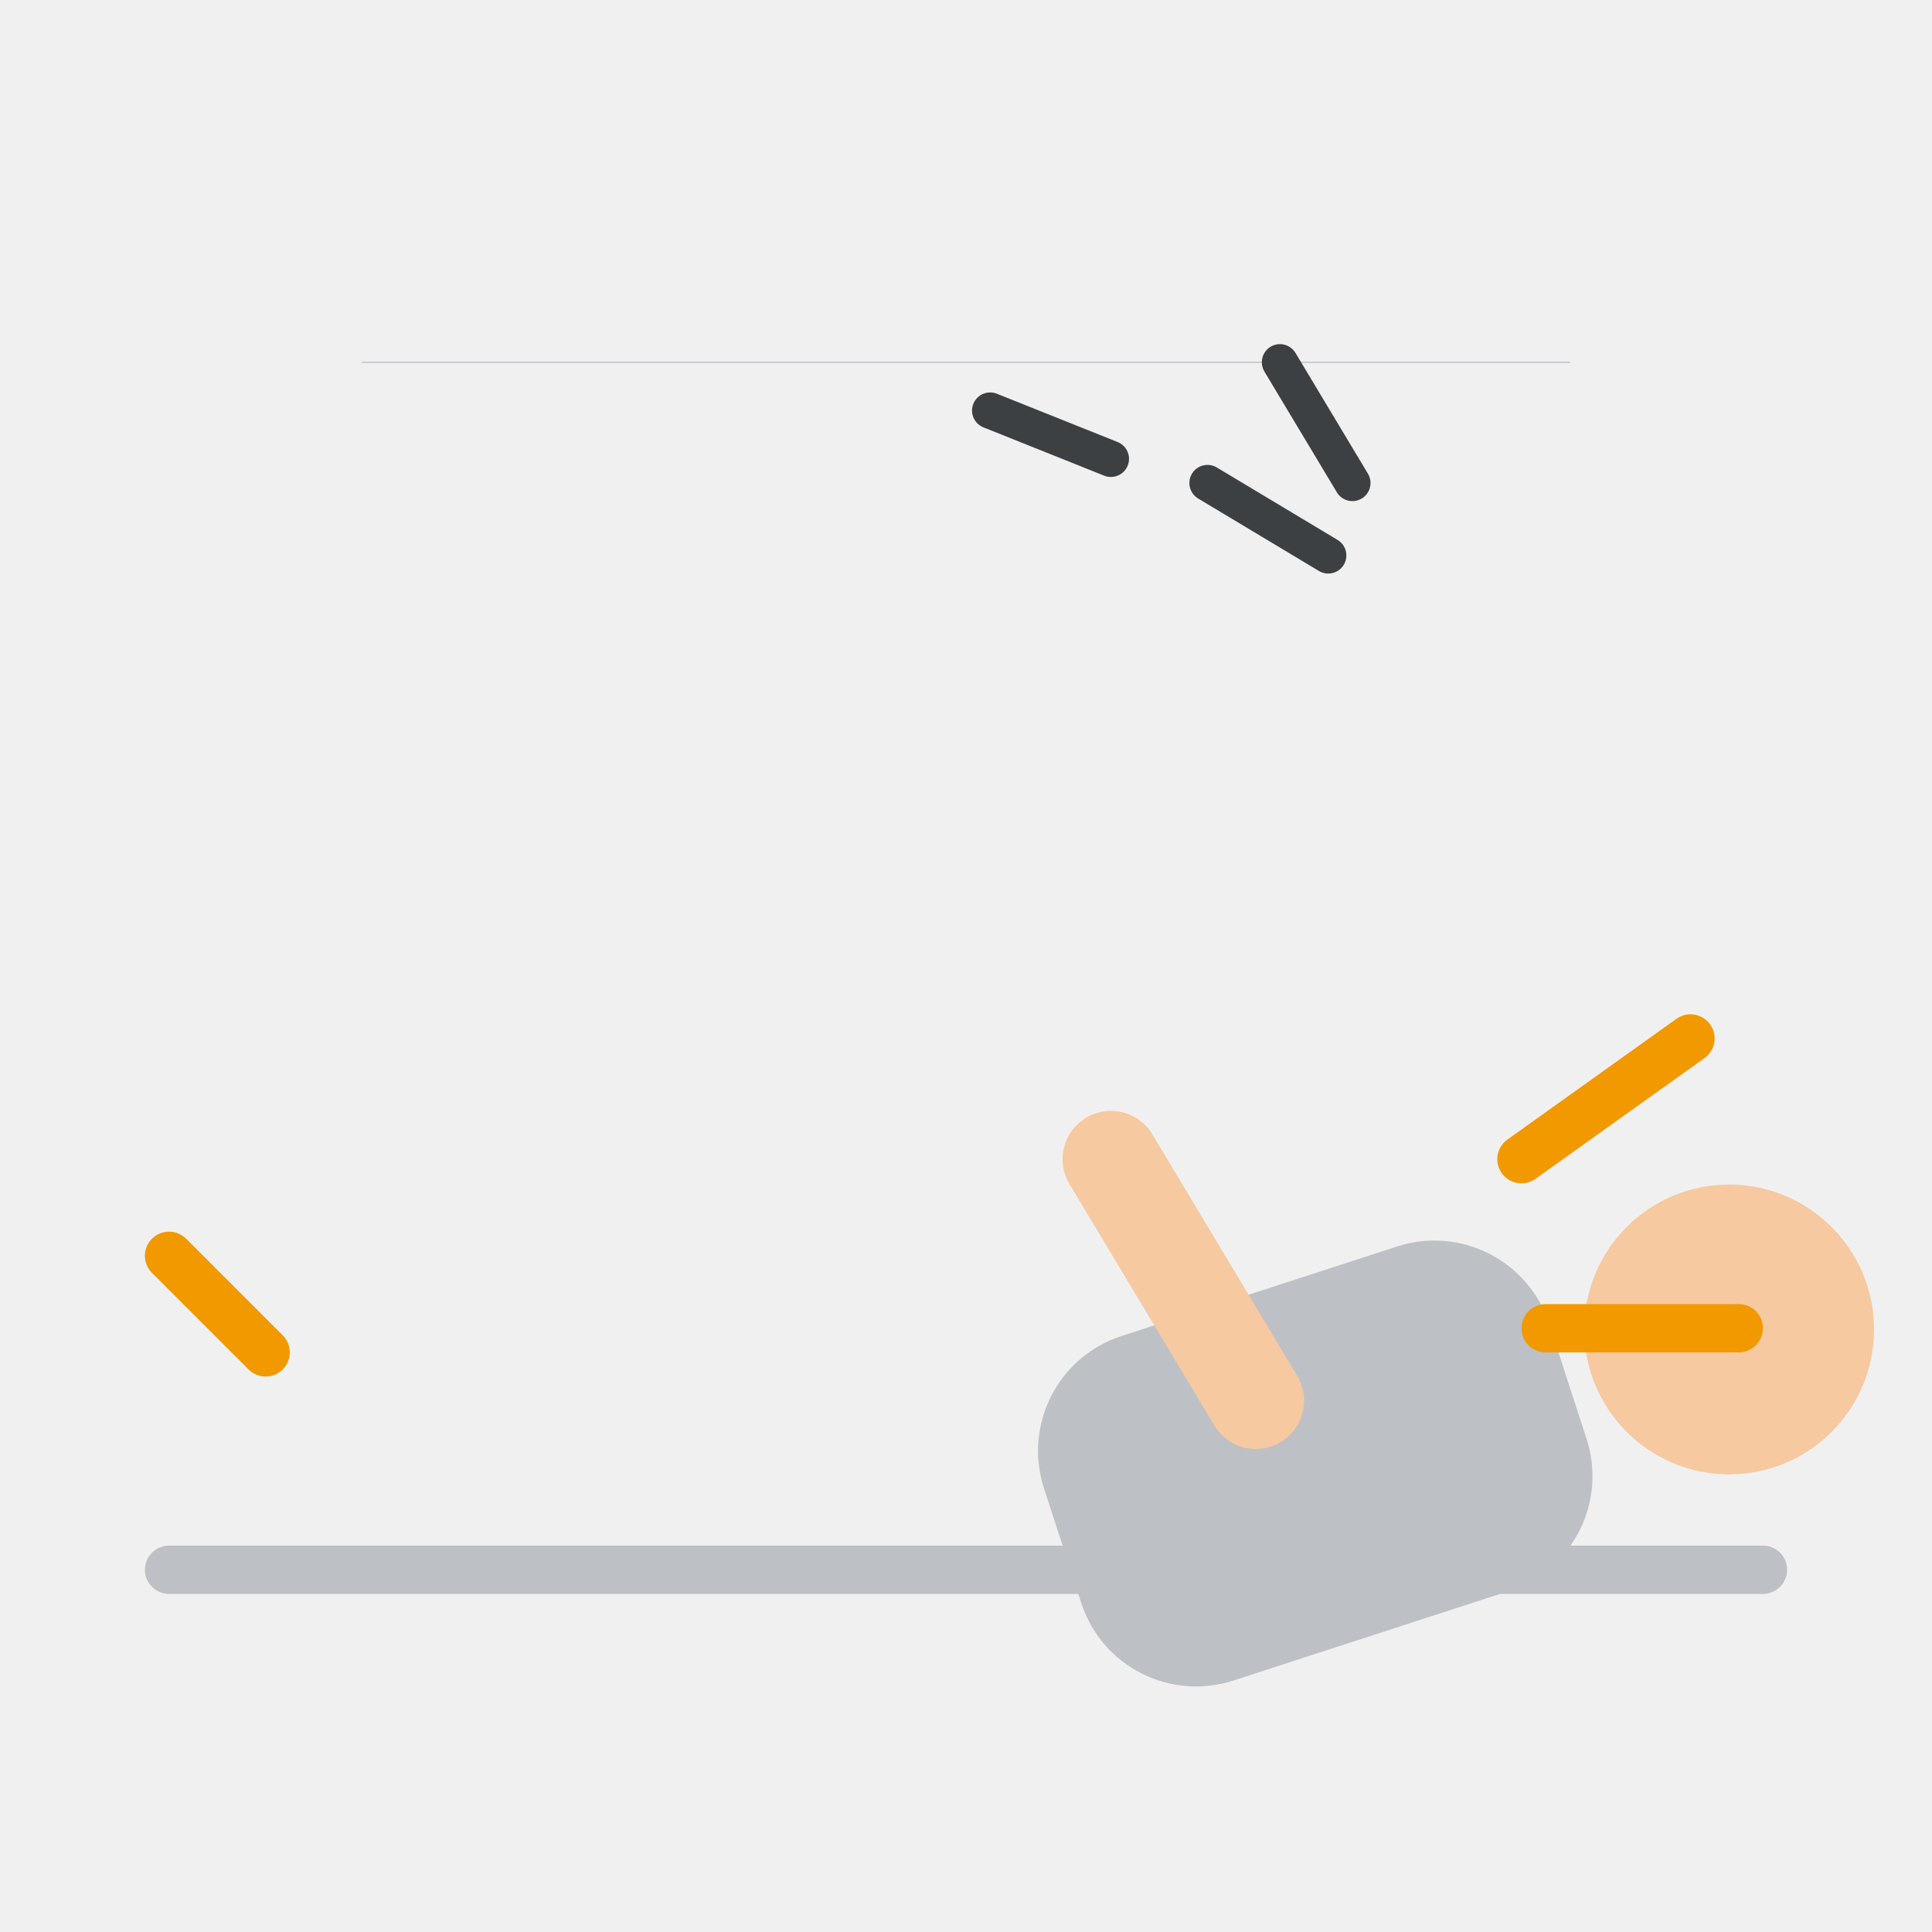
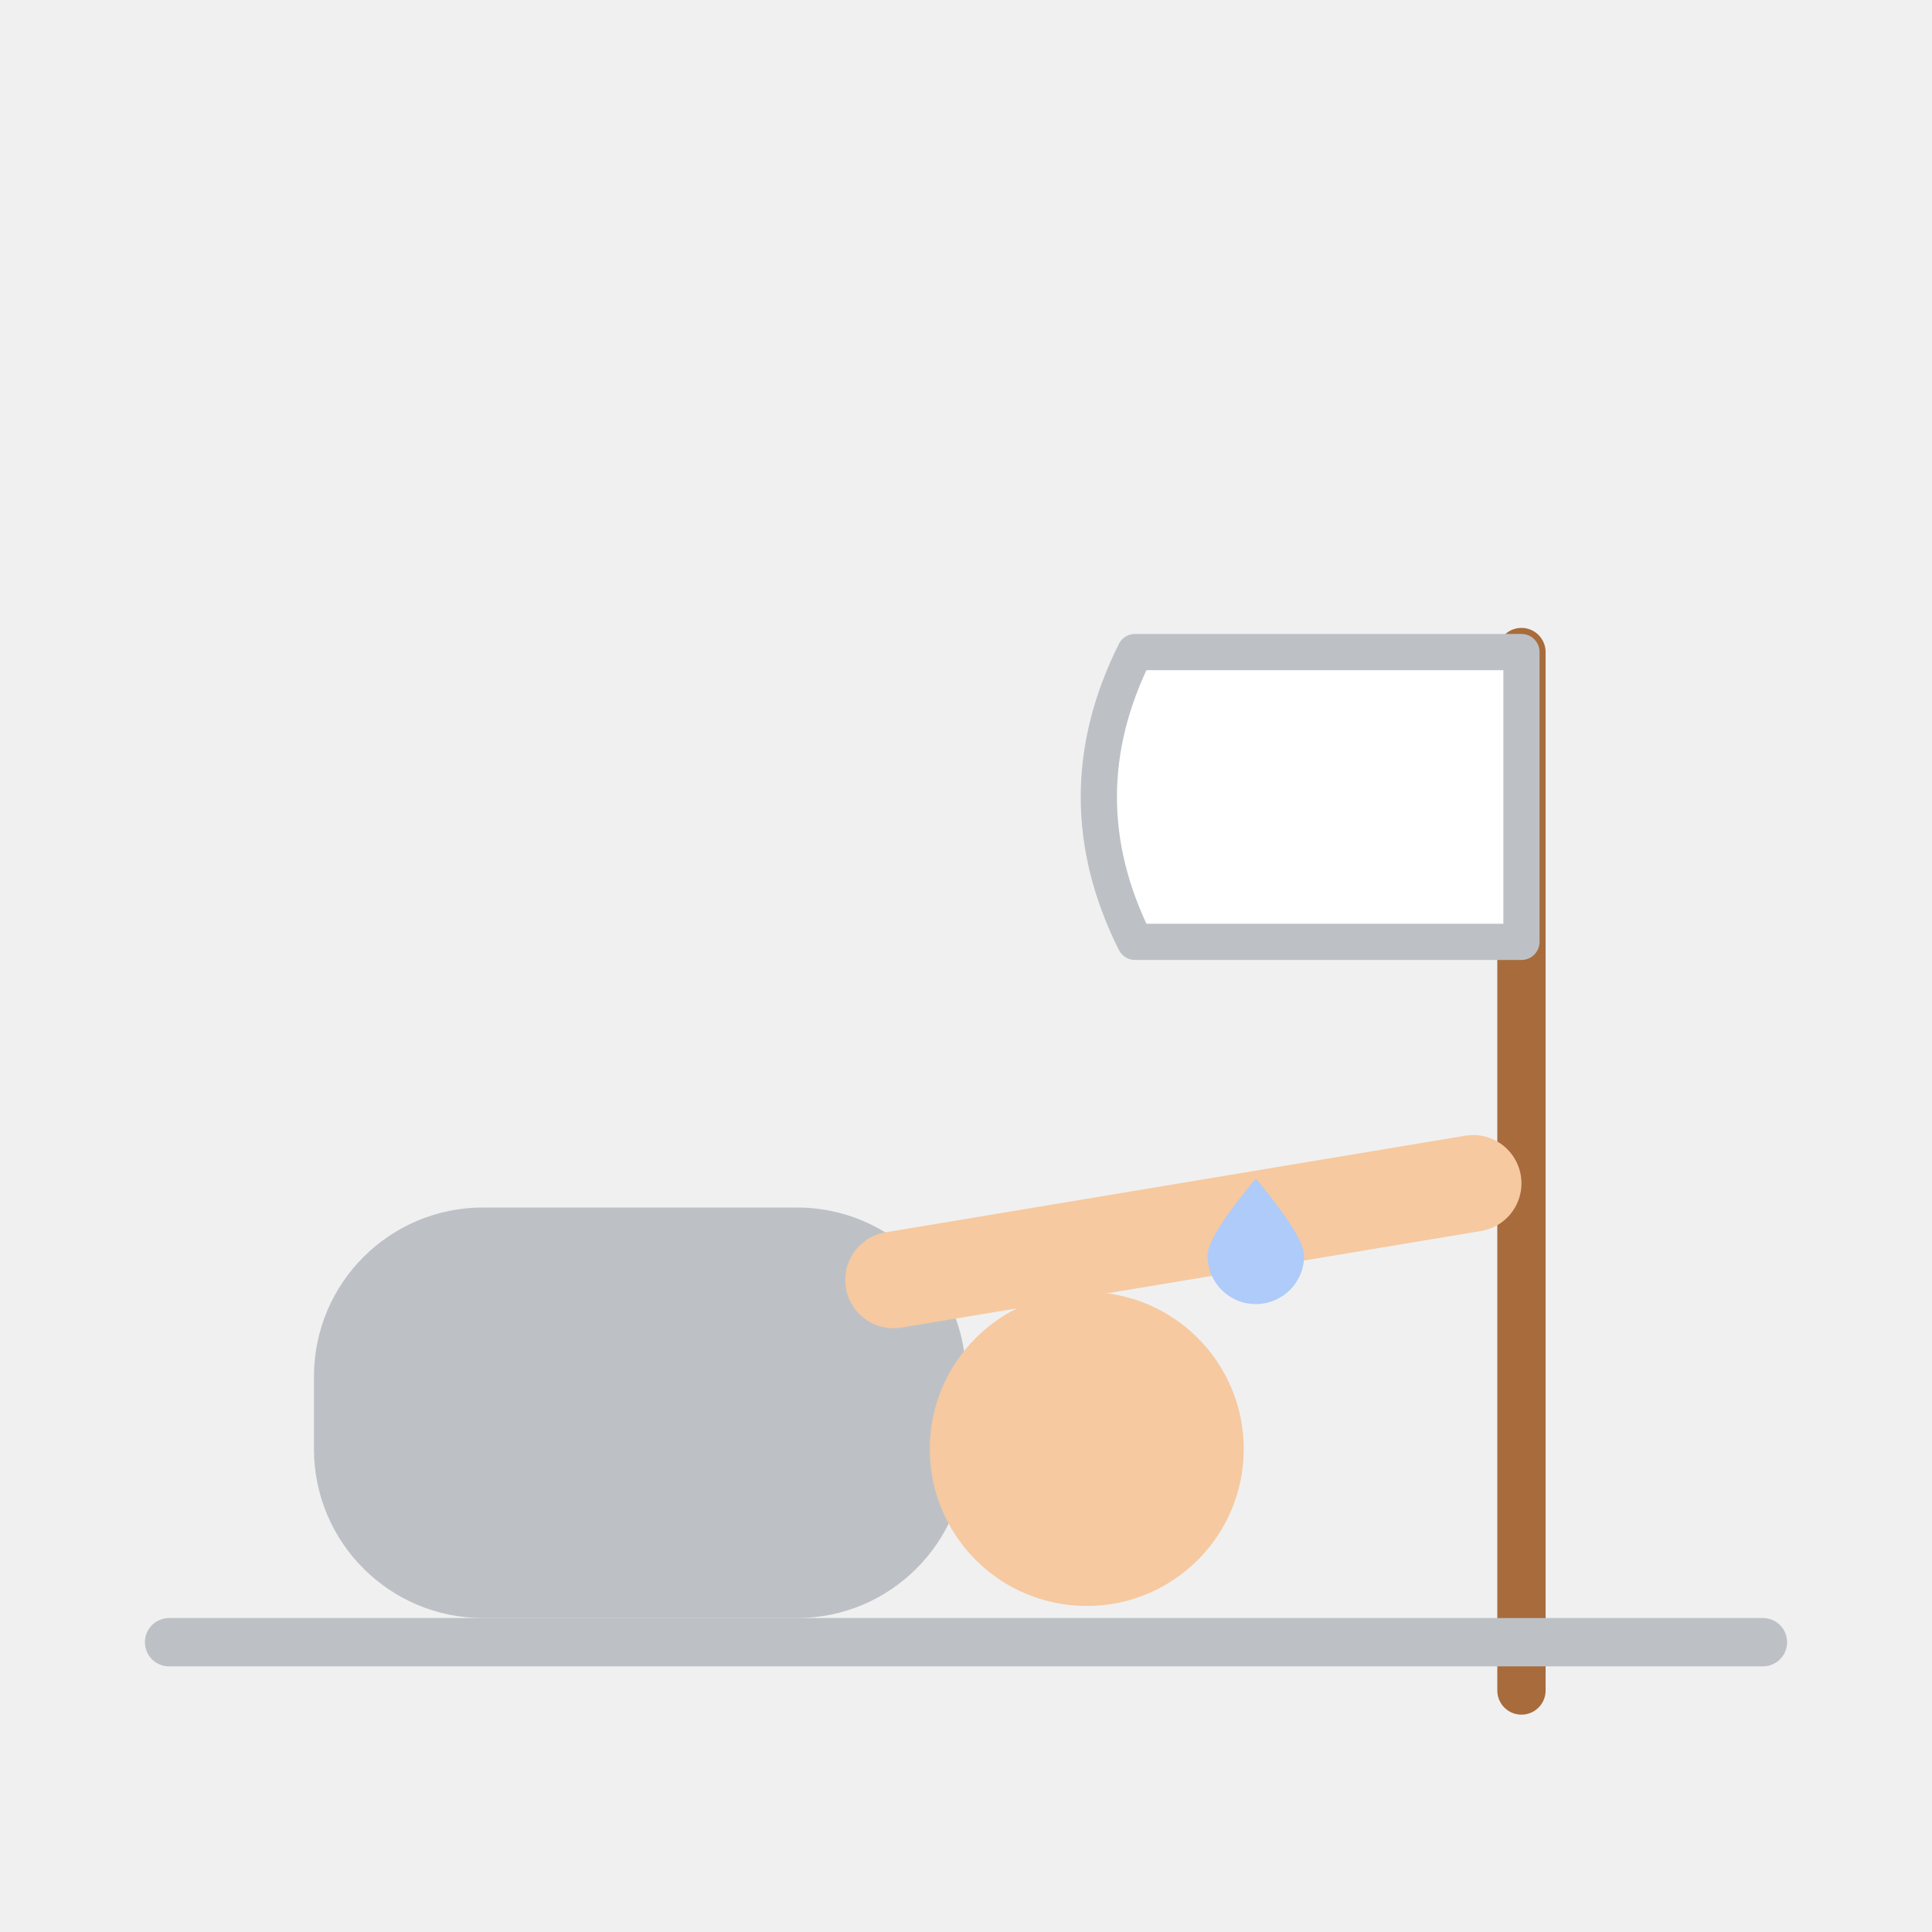
<svg xmlns="http://www.w3.org/2000/svg" viewBox="0 0 160 160">
-   <circle cx="143.2" cy="110.1" r="12" fill="#F6C9A0" />
-   <rect x="73" y="84" width="30" height="44" rx="10" transform="rotate(72 88 128)" fill="#BDC1C6" />
-   <path d="M104 116l-12-20" fill="none" stroke-width="8" stroke-linecap="round" stroke-linejoin="round" stroke="#F6C9A0" />
-   <path d="M30 30l100 0" fill="none" stroke-width="0.1" stroke-linecap="round" stroke-linejoin="round" stroke="#BDC1C6" />
-   <path d="M126 96l14-10M128 110l16 0M22 112l-8-8" fill="none" stroke-width="4" stroke-linecap="round" stroke-linejoin="round" stroke="#F29900" />
-   <path d="M100 40l10 6M106 30l6 10M82 34l10 4" fill="none" stroke-width="3" stroke-linecap="round" stroke-linejoin="round" stroke="#3C4043" />
-   <path d="M14 130h132" fill="none" stroke-width="4" stroke-linecap="round" stroke-linejoin="round" stroke="#BDC1C6" />
+   <rect x="26" y="100" width="54" height="34" rx="14" fill="#BDC1C6" />
+   <circle cx="90" cy="120" r="13" fill="#F6C9A0" />
+   <path d="M126 140V54" fill="none" stroke-width="4" stroke-linecap="round" stroke-linejoin="round" stroke="#A86B3C" />
+   <path d="M126 54h-32q-6 12 0 24h32z" fill="#FFFFFF" />
+   <path d="M126 54h-32q-6 12 0 24h32z" fill="none" stroke-width="3" stroke-linecap="round" stroke-linejoin="round" stroke="#BDC1C6" />
+   <path d="M74 106l48-8" fill="none" stroke-width="8" stroke-linecap="round" stroke-linejoin="round" stroke="#F6C9A0" />
+   <path d="M104 97.6q4 4.8 4 6.4a4 4 0 0 1 -8 0q0 -1.6 4 -6.4z" fill="#AECBFA" />
+   <path d="M14 136h132" fill="none" stroke-width="4" stroke-linecap="round" stroke-linejoin="round" stroke="#BDC1C6" />
</svg>
